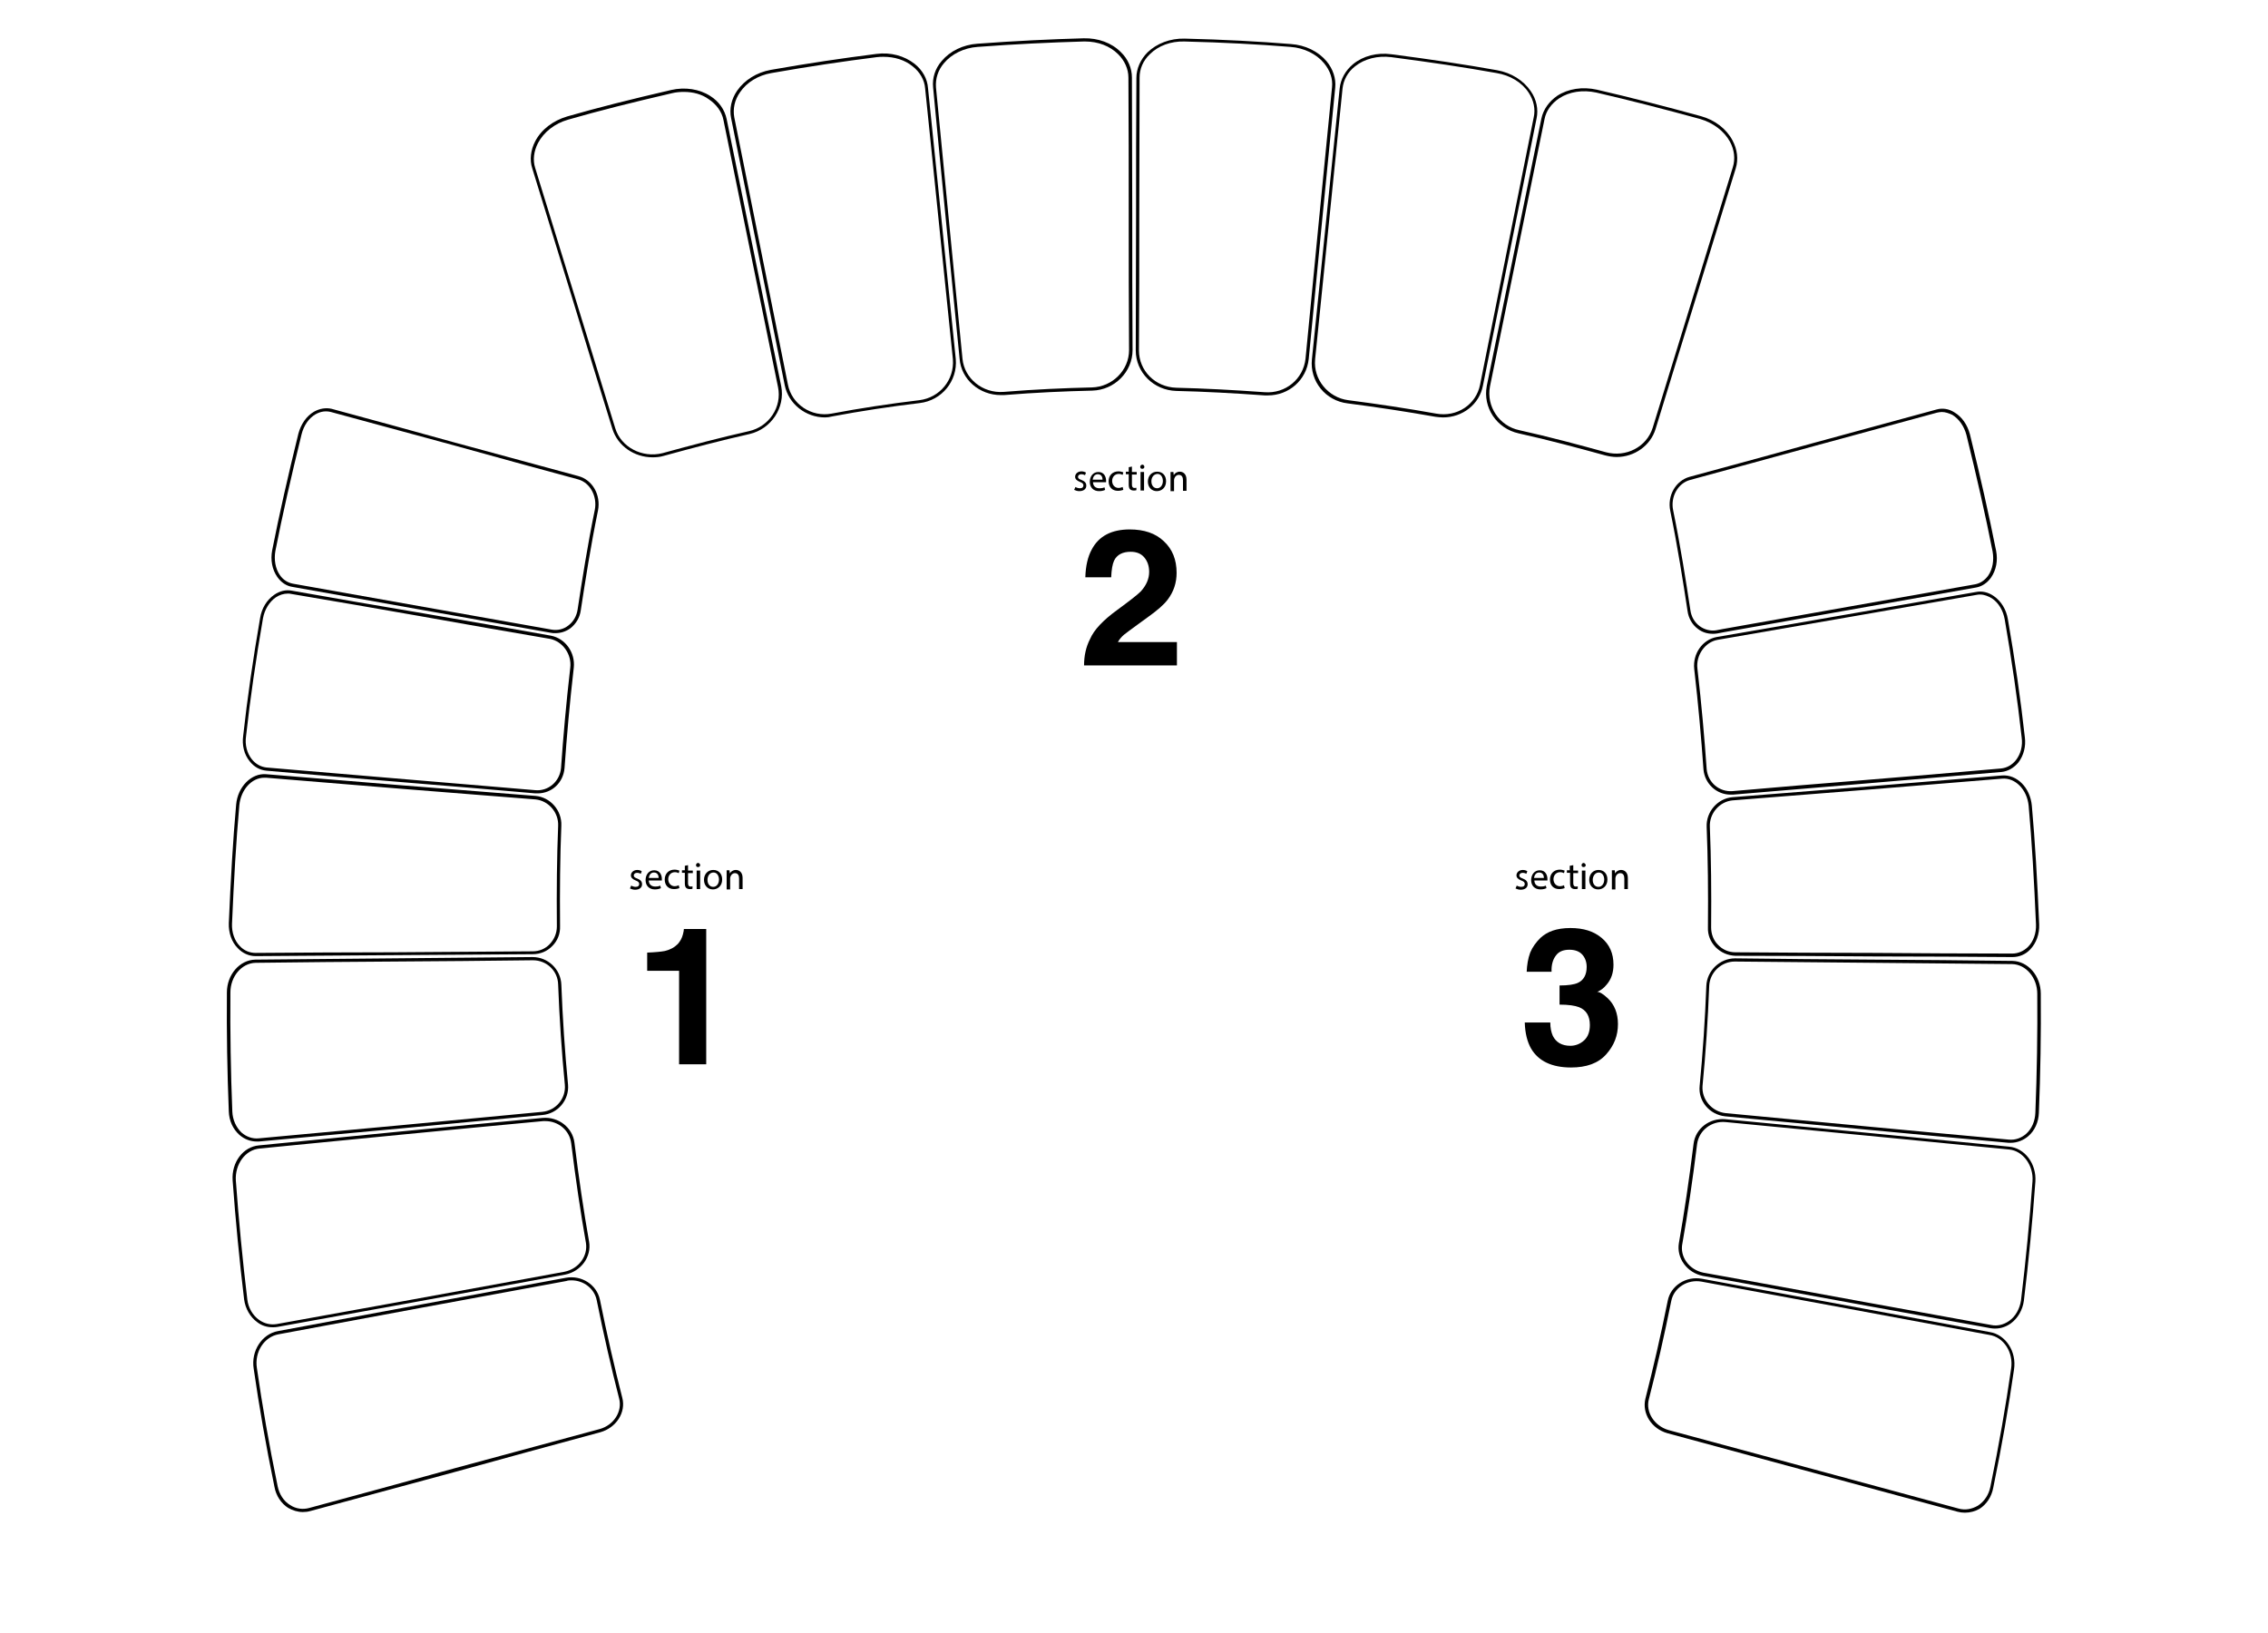
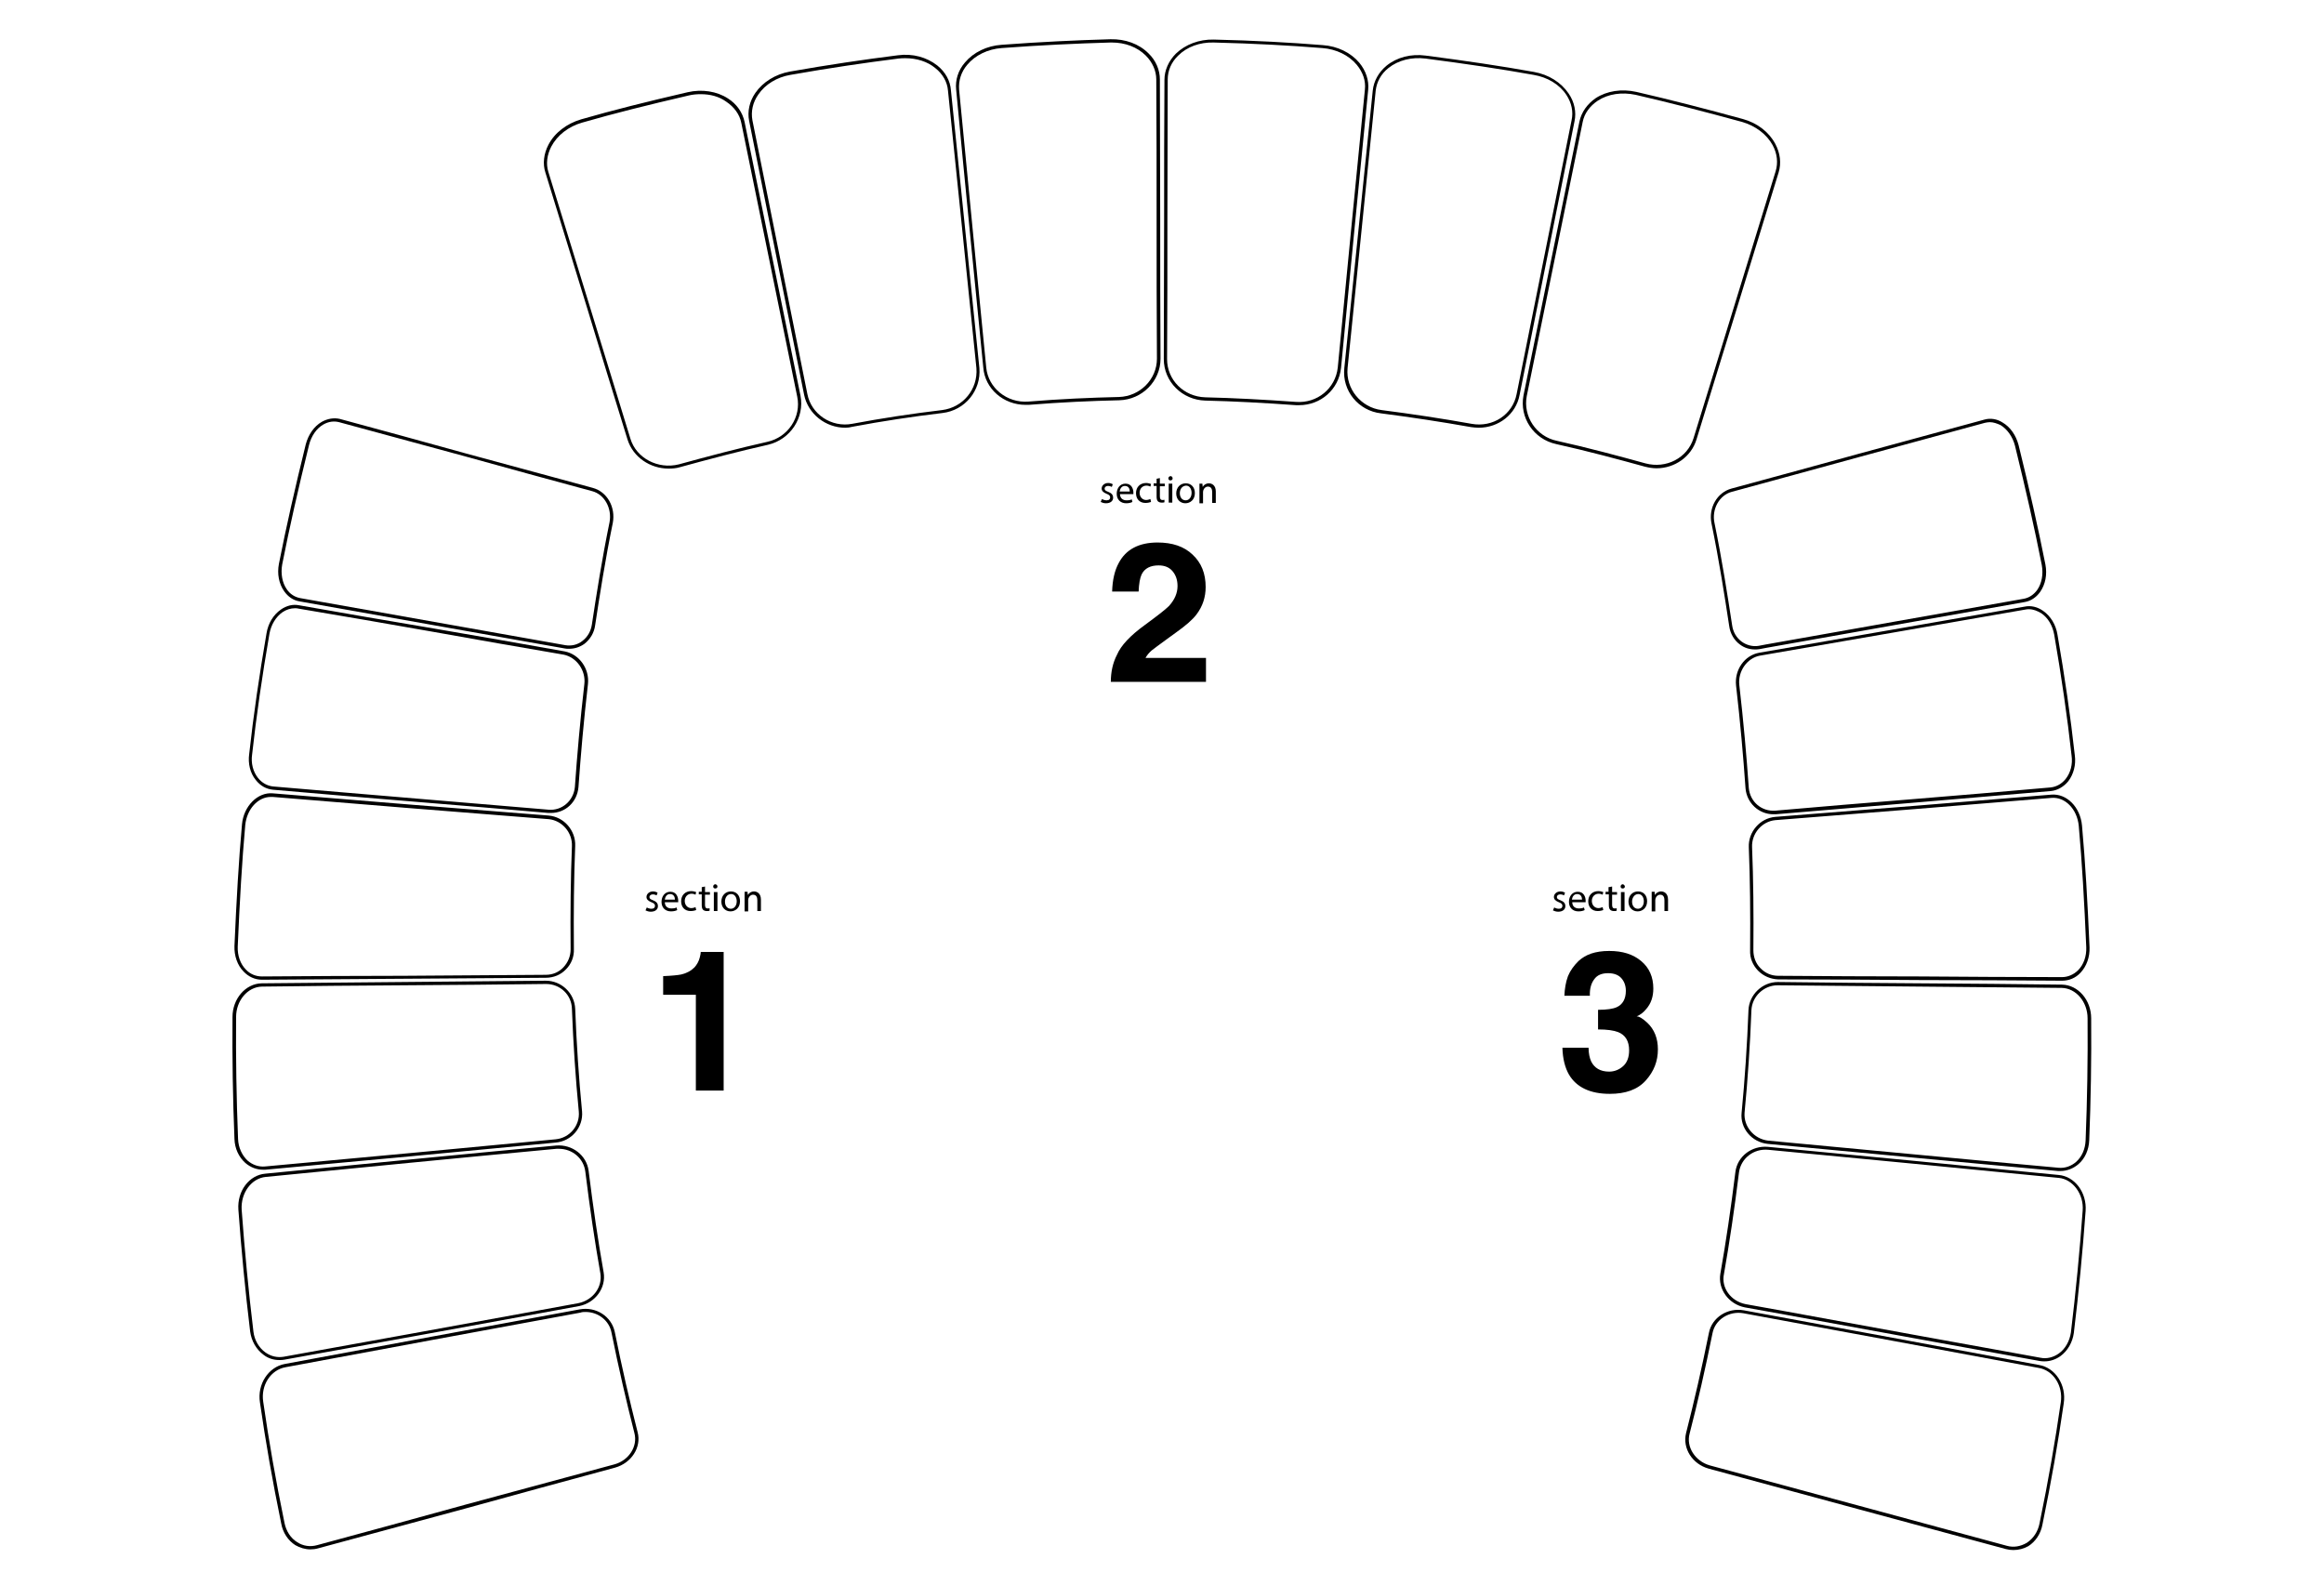
- <svg xmlns="http://www.w3.org/2000/svg" version="1.1" id="Layer_1" x="0px" y="0px" viewBox="0 0 710.7 511.6" style="enable-background:new 0 0 710.7 511.6;" xml:space="preserve">
+ <svg xmlns="http://www.w3.org/2000/svg" version="1.1" x="0px" y="0px" viewBox="0 0 710.7 480.7" style="enable-background:new 0 0 710.7 480.7;" xml:space="preserve">
  <style type="text/css">
	.st0{enable-background:new    ;}
</style>
  <g>
    <path d="M204.5,143.3c-5.7,0-10.9-3.5-12.6-8.9c-4.2-13.6-8.4-27.1-12.5-40.7c-4.2-13.6-8.4-27.3-12.6-40.9   c-0.9-2.7-0.5-5.8,0.9-8.5c1.9-3.7,5.6-6.5,10-7.8c9.7-2.8,20.1-5.4,32.6-8.3c4.4-1,8.9-0.3,12.3,1.9c2.7,1.7,4.5,4.3,5.1,7.2   l17.1,83.7c1.3,6.7-3.1,13.4-9.9,15c-8.9,2-18,4.4-27.1,6.9C206.8,143.2,205.6,143.3,204.5,143.3z M214.3,28.8   c-1.2,0-2.5,0.1-3.7,0.4c-12.5,2.9-22.9,5.5-32.6,8.3c-4.2,1.2-7.6,3.9-9.4,7.3c-1.3,2.5-1.7,5.3-0.9,7.8   c4.2,13.6,8.4,27.3,12.6,40.9c4.2,13.6,8.3,27.1,12.5,40.7l0,0c1.8,5.9,8.4,9.4,14.8,7.8c9.1-2.5,18.2-4.9,27.1-6.9   c6.3-1.4,10.4-7.6,9.1-13.8l-17.1-83.7c-0.5-2.6-2.2-4.9-4.6-6.5C219.9,29.5,217.2,28.8,214.3,28.8z" />
  </g>
  <g>
    <path d="M258.5,130.8c-6,0-11.4-4.2-12.6-10.1v0L229.1,37c-0.6-2.9,0.1-6,1.9-8.6c2.3-3.3,6.1-5.7,10.5-6.5   c11.9-2.1,22.8-3.7,33.1-5c4.5-0.6,8.8,0.6,12,3.1c2.5,2,4,4.7,4.2,7.6l8.7,84.9c0.6,6.9-4.4,13-11.3,13.8   c-9.2,1.1-18.5,2.5-27.5,4.2C260,130.7,259.2,130.8,258.5,130.8z M276.9,17.8c-0.7,0-1.4,0-2.1,0.1c-10.3,1.3-21.2,2.9-33.1,5   c-4.1,0.7-7.7,2.9-9.8,6c-1.7,2.4-2.3,5.2-1.8,7.9l16.8,83.7c1.2,6.2,7.4,10.3,13.7,9.1c9-1.7,18.3-3.1,27.5-4.2   c6.4-0.8,11-6.4,10.5-12.8l-8.7-84.9c-0.2-2.6-1.6-5.1-3.9-6.9C283.6,18.8,280.3,17.8,276.9,17.8z" />
  </g>
  <g>
    <path d="M313.6,123.8c-6.7,0-12.4-4.9-12.9-11.4c-2.7-27.2-5.6-56.2-8.3-85c-0.3-2.9,0.6-5.9,2.7-8.3c2.6-3.1,6.7-5.1,11.2-5.4   c12-0.9,22.9-1.4,33.3-1.7c4.5-0.1,8.7,1.4,11.6,4.3c2.3,2.2,3.5,5.1,3.5,8c0,14.2,0.1,28.4,0.1,42.6c0,14.3,0,28.5,0.1,42.8   c0,6.8-5.6,12.5-12.6,12.7c-8.7,0.2-17.8,0.6-27.7,1.4C314.3,123.8,314,123.8,313.6,123.8z M340,13c-0.1,0-0.3,0-0.4,0   c-10.4,0.3-21.3,0.8-33.3,1.7c-4.2,0.3-8.1,2.2-10.5,5.1c-1.9,2.2-2.7,4.9-2.5,7.6c2.8,28.8,5.6,57.8,8.3,85l0,0   c0.6,6.2,6.3,10.9,12.9,10.4c9.9-0.8,19-1.2,27.7-1.4c6.4-0.2,11.6-5.4,11.6-11.7c-0.1-14.3-0.1-28.5-0.1-42.8   c0-14.2,0-28.4-0.1-42.6c0-2.7-1.2-5.3-3.2-7.3C347.8,14.4,344.1,13,340,13z" />
  </g>
  <g>
    <path d="M397.3,123.9c-0.3,0-0.7,0-1,0c-9.7-0.7-19-1.2-27.7-1.4c-7.1-0.2-12.7-5.8-12.7-12.7v0c0-14.2,0.1-28.5,0.1-42.7   c0-14.2,0-28.5,0.1-42.7c0-2.9,1.3-5.8,3.5-8c2.9-2.8,7.1-4.4,11.6-4.3c12.5,0.3,23.4,0.9,33.3,1.7c4.5,0.3,8.6,2.3,11.2,5.4   c2,2.4,3,5.4,2.7,8.3c-2.7,27.1-5.5,56-8.3,85C409.4,119.1,403.9,123.9,397.3,123.9z M356.9,109.8c0,6.4,5.1,11.5,11.7,11.7   c8.6,0.2,18,0.7,27.7,1.4c6.5,0.5,12.1-4.1,12.8-10.5c2.8-28.9,5.6-57.9,8.3-85c0.3-2.7-0.6-5.3-2.5-7.6c-2.4-2.9-6.3-4.8-10.5-5.1   c-10-0.8-20.8-1.4-33.3-1.7c-4.2-0.1-8.1,1.3-10.8,4c-2.1,2-3.2,4.6-3.2,7.3c0,14.3-0.1,28.5-0.1,42.7   C357,81.3,357,95.6,356.9,109.8L356.9,109.8z" />
  </g>
  <g>
    <path d="M452.2,130.8c-0.8,0-1.6-0.1-2.4-0.2c-9-1.6-18.2-3-27.5-4.2c-6.9-0.8-11.9-6.9-11.2-13.8l0,0l8.7-84.9   c0.3-2.9,1.8-5.6,4.2-7.6c3.2-2.6,7.5-3.7,12-3.1c12.3,1.6,23.1,3.2,33.1,5c4.5,0.8,8.3,3.2,10.6,6.6c1.8,2.6,2.4,5.7,1.8,8.5   l-16.8,83.7C463.6,126.7,458.3,130.8,452.2,130.8z M412.1,112.6c-0.6,6.3,4.1,12,10.4,12.8c9.3,1.2,18.6,2.6,27.5,4.2   c6.5,1.2,12.6-2.8,13.8-9.1l16.8-83.7c0.6-2.6,0-5.4-1.6-7.8c-2.1-3.2-5.8-5.4-10-6.1c-10-1.8-20.8-3.4-33.1-5   c-4.2-0.5-8.3,0.5-11.3,2.9c-2.3,1.8-3.6,4.3-3.9,6.9L412.1,112.6z" />
  </g>
  <g>
    <path d="M506.6,143.2c-1.2,0-2.4-0.2-3.6-0.5c-8-2.2-17.6-4.8-27.1-6.9c-6.9-1.5-11.3-8.1-10-14.9v0L483,37.2   c0.6-2.9,2.4-5.4,5-7.2c3.4-2.2,7.9-2.9,12.4-1.9c10.4,2.4,21.3,5.2,32.6,8.3c4.4,1.2,8,4,9.9,7.6c1.5,2.8,1.9,5.9,1,8.8   c-4.2,13.7-8.4,27.4-12.6,41c-4.2,13.5-8.3,27-12.5,40.6C517.2,139.7,512.1,143.2,506.6,143.2z M466.9,121.1   c-1.2,6.2,2.9,12.4,9.2,13.7c9.5,2.1,19.1,4.7,27.1,6.9c6.3,1.7,12.8-1.6,14.7-7.7c4.2-13.5,8.3-27,12.5-40.6   c4.2-13.7,8.4-27.4,12.6-41c0.8-2.6,0.5-5.4-0.9-8c-1.8-3.3-5.2-5.9-9.3-7.1c-11.3-3.1-22.2-5.9-32.6-8.3   c-4.2-0.9-8.4-0.3-11.6,1.8c-2.4,1.6-4.1,3.9-4.6,6.5L466.9,121.1z" />
  </g>
  <g>
    <path d="M94.9,473.8c-1.6,0-3.2-0.5-4.6-1.3c-2.2-1.4-3.8-3.8-4.3-6.6c-2.7-13.1-4.8-25.2-6.5-37c-0.9-5.6,2.6-10.9,7.6-11.8   c29.6-5.5,60.2-11.2,90.2-16.7c4.9-0.9,9.7,2.1,10.7,6.9c2.2,10.9,4.5,20.9,7,30.7c1.2,4.6-1.9,9.4-6.9,10.8l0,0   c-15.1,4.1-30.3,8.2-45.4,12.4c-15.2,4.1-30.3,8.2-45.5,12.3C96.5,473.7,95.7,473.8,94.9,473.8z M179.1,401.2c-0.5,0-1.1,0-1.6,0.2   c-30,5.5-60.6,11.2-90.2,16.7c-4.5,0.8-7.6,5.5-6.8,10.6c1.7,11.8,3.8,23.9,6.5,37c0.5,2.5,1.9,4.7,3.9,5.9c1.8,1.2,4,1.5,6.1,0.9   c15.1-4.1,30.3-8.2,45.4-12.4c15.2-4.1,30.3-8.2,45.5-12.3c4.4-1.2,7.2-5.5,6.1-9.6c-2.5-9.8-4.8-19.8-7-30.7   C186.3,403.8,182.9,401.2,179.1,401.2z" />
  </g>
  <g>
    <path d="M85.4,415.9c-1.7,0-3.4-0.5-4.8-1.6c-2.2-1.6-3.7-4.2-4.1-7.1c-1.5-12.4-2.7-25-3.6-37.3c-0.4-5.7,3.3-10.6,8.3-11   c28.5-2.8,58.9-5.8,88.9-8.6c4.9-0.4,9.3,3,9.9,7.7c1.4,11.3,2.9,21.5,4.6,31.1c0.8,4.7-2.5,9.3-7.5,10.3l0,0l-12,2.2   c-25.6,4.7-52.1,9.5-78.2,14.2C86.4,415.9,85.9,415.9,85.4,415.9z M170.9,351.3c-0.2,0-0.5,0-0.7,0c-30,2.8-60.4,5.8-88.9,8.6   c-4.4,0.4-7.7,4.9-7.4,10c0.9,12.3,2.1,24.9,3.6,37.3c0.3,2.6,1.7,5,3.7,6.4c1.7,1.2,3.6,1.6,5.5,1.3c26.1-4.7,52.6-9.5,78.2-14.2   l12-2.2c4.4-0.9,7.4-4.9,6.7-9.1c-1.7-9.6-3.2-19.8-4.6-31.1C178.5,354.2,175,351.3,170.9,351.3z" />
  </g>
  <g>
    <path d="M80.5,357.7c-2,0-3.9-0.7-5.5-2.1c-2-1.8-3.2-4.4-3.3-7.3c-0.5-12.4-0.7-24.9-0.6-37.3c0-5.6,4-10.2,8.9-10.3   c14.4-0.1,28.9-0.3,43.3-0.4c14.5-0.1,29.1-0.3,43.6-0.4c4.8,0,8.8,3.8,9,8.6c0.4,10.5,1.1,21.1,2.1,31.4c0.4,4.8-3.2,9.1-8.1,9.5   c-29.1,2.8-59.2,5.6-88.8,8.3C81,357.7,80.8,357.7,80.5,357.7z M167,300.9c-14.5,0.2-29,0.3-43.6,0.4c-14.4,0.1-28.9,0.2-43.3,0.4   c-4.4,0.1-7.9,4.3-7.9,9.3c-0.1,12.4,0.1,24.9,0.6,37.3c0.1,2.6,1.2,5,2.9,6.6c1.5,1.3,3.4,2,5.4,1.8c29.6-2.7,59.7-5.5,88.8-8.3h0   c4.3-0.4,7.5-4.2,7.1-8.5c-1-10.3-1.7-20.9-2.1-31.4C174.8,304.2,171.3,300.9,167,300.9z" />
  </g>
  <g>
    <path d="M80.1,299.6c-2.1,0-4.1-0.9-5.6-2.5c-1.9-1.9-2.9-4.8-2.8-7.8c0.6-13.9,1.3-26.1,2.3-37.2c0.5-5.6,4.8-9.9,9.4-9.5   c27.6,2.3,56.2,4.6,84.4,6.8c4.7,0.4,8.3,4.6,8.1,9.3c-0.4,9.9-0.5,20.2-0.4,31.5c0.1,2.4-0.8,4.6-2.4,6.2   c-1.6,1.7-3.8,2.6-6.2,2.6l0,0c-14.5,0.1-29.1,0.2-43.6,0.3C108.9,299.4,94.5,299.5,80.1,299.6z M82.8,243.7   c-3.9,0-7.3,3.7-7.8,8.6c-1,11.1-1.7,23.3-2.3,37.2c-0.1,2.7,0.8,5.3,2.5,7c1.3,1.4,3.1,2.1,4.9,2.1c14.4-0.1,28.8-0.2,43.2-0.2   c14.5-0.1,29.1-0.2,43.6-0.3h0c2.1,0,4-0.8,5.4-2.3c1.4-1.5,2.2-3.4,2.2-5.5c-0.1-11.3,0-21.6,0.4-31.5c0.2-4.2-3-7.9-7.1-8.3   c-28.2-2.2-56.8-4.5-84.4-6.8C83.2,243.7,83,243.7,82.8,243.7z" />
  </g>
  <g>
    <path d="M168.5,248.6c-0.3,0-0.5,0-0.8,0l0,0c-13.5-1.2-27-2.3-40.4-3.4c-14.6-1.2-29.2-2.4-43.8-3.7c-2.1-0.2-3.9-1.2-5.3-3   c-1.7-2.1-2.4-5-2-7.9c1.3-11.8,3.1-24.2,5.3-36.9c0.5-3.1,2.1-5.7,4.4-7.3c1.7-1.2,3.7-1.7,5.6-1.3c13.7,2.4,27.4,4.8,41.2,7.1   c13.3,2.3,26.7,4.6,40,7c4.5,0.9,7.6,5.3,7.1,10c-1.3,11.3-2.2,21.6-2.9,31.5C176.5,245.3,172.9,248.6,168.5,248.6z M90.2,186   c-1.3,0-2.6,0.4-3.8,1.2c-2,1.4-3.5,3.8-4,6.6c-2.2,12.7-4,25.1-5.3,36.9c-0.4,2.7,0.3,5.3,1.8,7.2c1.2,1.5,2.8,2.4,4.6,2.6   c14.6,1.2,29.1,2.5,43.8,3.7c13.5,1.1,27,2.3,40.4,3.4h0c4.1,0.4,7.7-2.7,8.1-6.9c0.7-9.9,1.6-20.2,2.9-31.5c0.5-4.2-2.4-8.2-6.3-9   c-13.4-2.3-26.7-4.6-40-7c-13.7-2.4-27.4-4.8-41.2-7.1C90.9,186,90.6,186,90.2,186z" />
  </g>
  <g>
    <path d="M174,198.4c-0.4,0-0.9,0-1.3-0.1l0,0c-27-4.8-54-9.6-81.1-14.4c-1.9-0.3-3.5-1.4-4.7-3.1c-1.6-2.3-2.2-5.3-1.6-8.4   c2.2-11.2,4.9-23.1,8.2-36.5c0.8-3,2.5-5.5,4.9-6.9c1.8-1,3.7-1.3,5.5-0.9c12.9,3.5,25.8,7,38.7,10.6c12.9,3.5,25.8,7,38.7,10.5   c4.4,1.2,7,5.9,6.1,10.7c-2.3,11.2-4,22.1-5.4,31.3c-0.3,2.3-1.5,4.3-3.3,5.7C177.3,197.9,175.7,198.4,174,198.4z M172.9,197.3   c1.8,0.3,3.7-0.1,5.2-1.3c1.6-1.2,2.6-3,2.9-5c1.4-9.2,3.1-20.1,5.4-31.3c0.8-4.2-1.5-8.5-5.3-9.5c-12.9-3.5-25.8-7-38.7-10.6   c-12.9-3.5-25.8-7-38.7-10.5c-1.6-0.4-3.2-0.2-4.8,0.7c-2.1,1.2-3.7,3.5-4.4,6.3c-3.3,13.4-6,25.3-8.2,36.5c-0.5,2.8,0,5.6,1.4,7.6   c1,1.5,2.5,2.4,4.1,2.7C118.9,187.7,145.9,192.5,172.9,197.3z" />
  </g>
  <g>
    <path d="M615.7,474c-0.8,0-1.5-0.1-2.3-0.3c-15.1-4.1-30.3-8.2-45.5-12.3c-15.1-4.1-30.3-8.2-45.4-12.3l0,0c-5-1.4-8-6.2-6.9-10.8   c2.5-9.8,4.8-19.8,7-30.7c0.9-4.7,5.7-7.8,10.7-6.9c30.4,5.6,60.8,11.2,90.2,16.7c5,0.8,8.5,6.1,7.6,11.8   c-1.7,11.8-3.8,23.9-6.5,37c-0.5,2.8-2.1,5.2-4.3,6.6C618.9,473.6,617.3,474,615.7,474z M522.8,448.1c15.1,4.1,30.3,8.2,45.5,12.3   c15.1,4.1,30.3,8.2,45.4,12.3c2.1,0.6,4.2,0.2,6.1-0.9c2-1.3,3.4-3.4,3.9-5.9c2.7-13.1,4.8-25.2,6.5-37c0.8-5.1-2.3-9.9-6.8-10.6   c-29.4-5.5-59.9-11.1-90.2-16.7c-4.4-0.8-8.7,1.9-9.5,6.1c-2.2,10.9-4.5,21-7,30.7C515.6,442.5,518.4,446.8,522.8,448.1z" />
  </g>
  <g>
    <path d="M625.3,416.3c-0.5,0-1,0-1.5-0.1c-26-4.7-52.5-9.5-78-14.2l-12.2-2.2c-5-1-8.3-5.6-7.5-10.3c1.7-9.6,3.2-19.8,4.6-31.1   c0.6-4.8,5-8.1,9.9-7.7c29.8,2.8,60.2,5.8,88.9,8.6c5,0.4,8.7,5.4,8.3,11c-0.9,12.4-2.1,24.9-3.6,37.3c-0.4,2.9-1.9,5.5-4.1,7.1   C628.7,415.7,627,416.3,625.3,416.3z M533.8,398.8L546,401c25.6,4.7,52,9.5,78,14.2c1.9,0.4,3.9-0.1,5.6-1.3c2-1.4,3.3-3.8,3.7-6.4   c1.5-12.4,2.7-24.9,3.6-37.3c0.4-5-3-9.6-7.3-10c-28.7-2.8-59.2-5.8-88.9-8.6c-4.4-0.4-8.3,2.6-8.9,6.9   c-1.4,11.3-2.9,21.5-4.6,31.1C526.3,393.8,529.3,397.9,533.8,398.8z" />
  </g>
  <g>
    <path d="M630.1,358.1c-0.2,0-0.5,0-0.7,0c-29.9-2.7-59.8-5.6-88.8-8.3l0,0c-4.9-0.5-8.5-4.8-8-9.5c1-10.3,1.7-20.9,2.1-31.4   c0.2-4.7,4.2-8.6,9-8.6c14.5,0.2,29.1,0.3,43.6,0.4c14.4,0.1,28.9,0.2,43.3,0.4c4.9,0.1,8.9,4.7,8.9,10.3c0.1,12.4-0.1,25-0.6,37.3   c-0.1,2.9-1.3,5.6-3.3,7.3C634.1,357.3,632.1,358.1,630.1,358.1z M540.7,348.8c29,2.7,58.9,5.6,88.8,8.3c2,0.2,3.9-0.5,5.4-1.8   c1.8-1.6,2.8-4,2.9-6.6c0.5-12.4,0.7-24.9,0.6-37.3c0-5-3.5-9.2-7.9-9.3c-14.4-0.1-28.9-0.3-43.3-0.4c-14.5-0.1-29.1-0.3-43.6-0.4   c-4.2,0-7.8,3.4-8,7.6c-0.4,10.5-1.1,21.1-2.1,31.4C533.2,344.5,536.4,348.3,540.7,348.8z" />
  </g>
  <g>
    <path d="M630.6,299.9c-14.5-0.1-28.9-0.2-43.4-0.2c-14.5-0.1-29-0.2-43.4-0.2h0c-2.4-0.1-4.5-1-6.2-2.7c-1.6-1.7-2.5-3.8-2.4-6.2   c0.1-11.3,0-21.6-0.4-31.5c-0.2-4.7,3.4-8.9,8.1-9.3c28.3-2.2,56.8-4.5,84.4-6.8c4.7-0.4,8.9,3.8,9.4,9.5c1,11.1,1.7,23.3,2.3,37.2   c0.1,3-0.9,5.8-2.8,7.8C634.7,299.1,632.7,299.9,630.6,299.9z M543.8,298.4c14.4,0.1,28.9,0.2,43.4,0.2c14.5,0.1,29,0.2,43.4,0.2   c1.8,0,3.6-0.8,4.9-2.1c1.7-1.7,2.6-4.3,2.5-7c-0.6-13.9-1.3-26.1-2.3-37.2c-0.5-5.1-4.2-8.9-8.4-8.5c-27.6,2.3-56.1,4.6-84.4,6.8   c-4.1,0.4-7.3,4.1-7.1,8.3c0.4,9.9,0.5,20.2,0.4,31.5c0,2,0.7,4,2.1,5.4C539.8,297.6,541.7,298.4,543.8,298.4z" />
  </g>
  <g>
    <path d="M542.3,249c-4.4,0-8.1-3.4-8.5-7.9c-0.7-9.9-1.6-20.2-2.9-31.5c-0.5-4.8,2.6-9.2,7.1-10c13.5-2.3,27-4.7,40.4-7   c13.6-2.4,27.2-4.7,40.8-7.1c1.9-0.4,3.9,0.1,5.6,1.3c2.3,1.6,3.9,4.2,4.4,7.3c2.2,12.7,4,25.1,5.3,36.9c0.4,2.9-0.4,5.8-2,7.9   c-1.4,1.7-3.3,2.8-5.3,3c-14.5,1.2-29.1,2.5-43.6,3.7c-13.5,1.1-27,2.3-40.6,3.4l0,0C542.7,249,542.5,249,542.3,249z M620.5,186.3   c-0.4,0-0.7,0-1.1,0.1c-13.6,2.4-27.2,4.7-40.8,7.1c-13.5,2.3-26.9,4.7-40.4,7c-3.9,0.7-6.8,4.8-6.3,9c1.3,11.3,2.2,21.6,2.9,31.5   c0.4,4.2,3.9,7.2,8.1,6.9c13.5-1.2,27-2.3,40.6-3.4c14.6-1.2,29.1-2.4,43.6-3.7c1.8-0.2,3.4-1.1,4.6-2.6c1.5-1.9,2.2-4.5,1.8-7.2   c-1.3-11.8-3.1-24.2-5.3-36.9c-0.5-2.8-1.9-5.2-4-6.6C623,186.8,621.8,186.3,620.5,186.3z" />
  </g>
  <g>
    <path d="M536.7,198.6c-1.7,0-3.3-0.5-4.6-1.5c-1.8-1.3-3-3.4-3.3-5.7c-1.4-9.2-3.1-20.1-5.4-31.3c-1-4.8,1.7-9.5,6.1-10.7   c12.9-3.5,25.8-7,38.8-10.6c12.9-3.5,25.8-7,38.6-10.5c1.8-0.5,3.8-0.2,5.5,0.9c2.4,1.4,4.1,3.9,4.9,6.9c3.3,13.4,6,25.4,8.2,36.5   c0.6,3.1,0,6.1-1.6,8.4c-1.2,1.7-2.9,2.8-4.7,3.1c-26.4,4.7-52.7,9.3-79,14l-2.1,0.4C537.5,198.6,537.1,198.6,536.7,198.6z    M608.5,129.1c-0.5,0-1,0.1-1.5,0.2c-12.9,3.5-25.8,7-38.6,10.5c-12.9,3.5-25.8,7.1-38.8,10.6c-3.8,1-6.2,5.3-5.3,9.5   c2.3,11.2,4,22.1,5.4,31.3c0.3,2.1,1.3,3.8,2.9,5c1.5,1.1,3.4,1.6,5.2,1.3l2.1-0.4c26.3-4.7,52.6-9.3,79-14c1.6-0.3,3-1.2,4.1-2.7   c1.4-2,1.9-4.8,1.4-7.6c-2.2-11.2-4.9-23.1-8.2-36.5c-0.7-2.7-2.3-5-4.4-6.3C610.7,129.5,609.6,129.1,608.5,129.1z" />
  </g>
  <g class="st0">
    <path d="M202.8,304.2v-5.7c2.6-0.1,4.5-0.3,5.5-0.5c1.7-0.4,3-1.1,4.1-2.2c0.7-0.8,1.3-1.8,1.6-3c0.2-0.8,0.3-1.3,0.3-1.7h7v42.4   h-8.5v-29.3H202.8z" />
  </g>
  <g>
    <path d="M197.8,277.5c0.3,0.2,0.9,0.4,1.4,0.4c0.8,0,1.1-0.4,1.1-0.9c0-0.5-0.3-0.8-1.1-1.1c-1-0.4-1.5-0.9-1.5-1.6   c0-0.9,0.8-1.7,2-1.7c0.6,0,1.1,0.2,1.4,0.4l-0.3,0.8c-0.2-0.1-0.6-0.3-1.2-0.3c-0.6,0-1,0.4-1,0.8c0,0.5,0.3,0.7,1.1,1   c1,0.4,1.5,0.9,1.5,1.8c0,1-0.8,1.7-2.2,1.7c-0.6,0-1.2-0.2-1.6-0.4L197.8,277.5z" />
    <path d="M203.3,275.8c0,1.4,0.9,2,2,2c0.8,0,1.2-0.1,1.6-0.3l0.2,0.8c-0.4,0.2-1,0.4-1.9,0.4c-1.8,0-2.9-1.2-2.9-2.9s1-3.1,2.7-3.1   c1.9,0,2.4,1.7,2.4,2.7c0,0.2,0,0.4,0,0.5H203.3z M206.4,275.1c0-0.7-0.3-1.7-1.5-1.7c-1.1,0-1.5,1-1.6,1.7H206.4z" />
    <path d="M212.9,278.3c-0.3,0.1-0.9,0.3-1.7,0.3c-1.8,0-2.9-1.2-2.9-3c0-1.8,1.2-3.1,3.1-3.1c0.6,0,1.2,0.2,1.5,0.3l-0.2,0.8   c-0.3-0.1-0.6-0.3-1.2-0.3c-1.3,0-2.1,1-2.1,2.2c0,1.3,0.9,2.2,2,2.2c0.6,0,1-0.2,1.3-0.3L212.9,278.3z" />
    <path d="M215.6,271.1v1.7h1.5v0.8h-1.5v3.1c0,0.7,0.2,1.1,0.8,1.1c0.3,0,0.5,0,0.6-0.1l0,0.8c-0.2,0.1-0.5,0.1-0.9,0.1   c-0.5,0-0.9-0.2-1.1-0.4c-0.3-0.3-0.4-0.8-0.4-1.5v-3.2h-0.9v-0.8h0.9v-1.4L215.6,271.1z" />
    <path d="M219.4,271.1c0,0.4-0.3,0.6-0.7,0.6c-0.4,0-0.6-0.3-0.6-0.6c0-0.4,0.3-0.7,0.7-0.7C219.2,270.5,219.4,270.8,219.4,271.1z    M218.3,278.6v-5.8h1.1v5.8H218.3z" />
    <path d="M226.3,275.6c0,2.1-1.5,3.1-2.9,3.1c-1.6,0-2.8-1.2-2.8-3c0-1.9,1.3-3.1,2.9-3.1C225.2,272.6,226.3,273.8,226.3,275.6z    M221.7,275.7c0,1.3,0.7,2.2,1.8,2.2c1,0,1.8-0.9,1.8-2.3c0-1-0.5-2.2-1.7-2.2C222.3,273.4,221.7,274.6,221.7,275.7z" />
    <path d="M227.7,274.3c0-0.6,0-1.1,0-1.6h0.9l0.1,1h0c0.3-0.6,1-1.1,1.9-1.1c0.8,0,2.1,0.5,2.1,2.5v3.5h-1.1v-3.3   c0-0.9-0.3-1.7-1.3-1.7c-0.7,0-1.2,0.5-1.4,1.1c0,0.1-0.1,0.3-0.1,0.5v3.5h-1.1V274.3z" />
  </g>
  <g class="st0">
    <path d="M341.6,200.2c1.2-2.8,4-5.8,8.4-9c3.8-2.8,6.3-4.7,7.5-5.9c1.7-1.9,2.6-3.9,2.6-6.1c0-1.8-0.5-3.3-1.5-4.5   c-1-1.2-2.4-1.8-4.3-1.8c-2.5,0-4.3,0.9-5.2,2.8c-0.5,1.1-0.8,2.8-0.9,5.2h-8.1c0.1-3.6,0.8-6.5,2-8.7c2.2-4.2,6.2-6.3,11.9-6.3   c4.5,0,8.1,1.2,10.7,3.7c2.7,2.5,4,5.8,4,9.9c0,3.1-0.9,5.9-2.8,8.4c-1.2,1.6-3.3,3.4-6.1,5.4l-3.3,2.4c-2.1,1.5-3.5,2.6-4.3,3.2   c-0.8,0.7-1.4,1.4-1.9,2.3h18.5v7.3h-29.1C339.7,205.5,340.3,202.7,341.6,200.2z" />
  </g>
  <g>
    <path d="M337,152.6c0.3,0.2,0.9,0.4,1.4,0.4c0.8,0,1.1-0.4,1.1-0.9c0-0.5-0.3-0.8-1.1-1.1c-1-0.4-1.5-0.9-1.5-1.6   c0-0.9,0.8-1.7,2-1.7c0.6,0,1.1,0.2,1.4,0.4l-0.3,0.8c-0.2-0.1-0.6-0.3-1.2-0.3c-0.6,0-1,0.4-1,0.8c0,0.5,0.3,0.7,1.1,1   c1,0.4,1.5,0.9,1.5,1.8c0,1-0.8,1.7-2.2,1.7c-0.6,0-1.2-0.2-1.6-0.4L337,152.6z" />
    <path d="M342.5,151c0,1.4,0.9,2,2,2c0.8,0,1.2-0.1,1.6-0.3l0.2,0.8c-0.4,0.2-1,0.4-1.9,0.4c-1.8,0-2.9-1.2-2.9-2.9s1-3.1,2.7-3.1   c1.9,0,2.4,1.7,2.4,2.7c0,0.2,0,0.4,0,0.5H342.5z M345.5,150.3c0-0.7-0.3-1.7-1.5-1.7c-1.1,0-1.5,1-1.6,1.7H345.5z" />
    <path d="M352,153.5c-0.3,0.1-0.9,0.3-1.7,0.3c-1.8,0-2.9-1.2-2.9-3c0-1.8,1.2-3.1,3.1-3.1c0.6,0,1.2,0.2,1.5,0.3l-0.2,0.8   c-0.3-0.1-0.6-0.3-1.2-0.3c-1.3,0-2.1,1-2.1,2.2c0,1.3,0.9,2.2,2,2.2c0.6,0,1-0.2,1.3-0.3L352,153.5z" />
    <path d="M354.7,146.2v1.7h1.5v0.8h-1.5v3.1c0,0.7,0.2,1.1,0.8,1.1c0.3,0,0.5,0,0.6-0.1l0,0.8c-0.2,0.1-0.5,0.1-0.9,0.1   c-0.5,0-0.9-0.2-1.1-0.4c-0.3-0.3-0.4-0.8-0.4-1.5v-3.2h-0.9v-0.8h0.9v-1.4L354.7,146.2z" />
    <path d="M358.6,146.3c0,0.4-0.3,0.6-0.7,0.6c-0.4,0-0.6-0.3-0.6-0.6c0-0.4,0.3-0.7,0.7-0.7C358.3,145.6,358.6,145.9,358.6,146.3z    M357.4,153.7v-5.8h1.1v5.8H357.4z" />
    <path d="M365.4,150.8c0,2.1-1.5,3.1-2.9,3.1c-1.6,0-2.8-1.2-2.8-3c0-1.9,1.3-3.1,2.9-3.1C364.3,147.8,365.4,149,365.4,150.8z    M360.8,150.8c0,1.3,0.7,2.2,1.8,2.2c1,0,1.8-0.9,1.8-2.3c0-1-0.5-2.2-1.7-2.2C361.4,148.6,360.8,149.7,360.8,150.8z" />
    <path d="M366.8,149.5c0-0.6,0-1.1,0-1.6h0.9l0.1,1h0c0.3-0.6,1-1.1,1.9-1.1c0.8,0,2.1,0.5,2.1,2.5v3.5h-1.1v-3.3   c0-0.9-0.3-1.7-1.3-1.7c-0.7,0-1.2,0.5-1.4,1.1c0,0.1-0.1,0.3-0.1,0.5v3.5h-1.1V149.5z" />
  </g>
  <g class="st0">
    <path d="M485.8,320.4c0,1.7,0.3,3.1,0.8,4.2c1,2,2.8,3.1,5.5,3.1c1.6,0,3.1-0.6,4.3-1.7c1.2-1.1,1.8-2.7,1.8-4.8   c0-2.8-1.1-4.7-3.4-5.6c-1.3-0.5-3.3-0.8-6.1-0.8v-6c2.7,0,4.6-0.3,5.7-0.8c1.8-0.8,2.8-2.5,2.8-5c0-1.6-0.5-2.9-1.4-3.9   c-0.9-1-2.3-1.5-4-1.5c-2,0-3.4,0.6-4.3,1.9c-0.9,1.2-1.4,2.9-1.3,5h-7.8c0.1-2.1,0.4-4.1,1.1-6c0.7-1.7,1.8-3.2,3.2-4.6   c1.1-1,2.4-1.8,3.9-2.3c1.5-0.5,3.3-0.8,5.5-0.8c4.1,0,7.3,1,9.8,3.1c2.5,2.1,3.7,4.9,3.7,8.4c0,2.5-0.7,4.6-2.2,6.3   c-0.9,1.1-1.9,1.8-2.9,2.2c0.8,0,1.9,0.7,3.3,2c2.1,2,3.2,4.7,3.2,8.1c0,3.6-1.2,6.7-3.7,9.5s-6.2,4.1-11,4.1c-6,0-10.2-2-12.5-5.9   c-1.2-2.1-1.9-4.8-2-8.2H485.8z" />
  </g>
  <g>
    <path d="M475.3,277.5c0.3,0.2,0.9,0.4,1.4,0.4c0.8,0,1.1-0.4,1.1-0.9c0-0.5-0.3-0.8-1.1-1.1c-1-0.4-1.5-0.9-1.5-1.6   c0-0.9,0.8-1.7,2-1.7c0.6,0,1.1,0.2,1.4,0.4l-0.3,0.8c-0.2-0.1-0.6-0.3-1.2-0.3c-0.6,0-1,0.4-1,0.8c0,0.5,0.3,0.7,1.1,1   c1,0.4,1.5,0.9,1.5,1.8c0,1-0.8,1.7-2.2,1.7c-0.6,0-1.2-0.2-1.6-0.4L475.3,277.5z" />
    <path d="M480.8,275.8c0,1.4,0.9,2,2,2c0.8,0,1.2-0.1,1.6-0.3l0.2,0.8c-0.4,0.2-1,0.4-1.9,0.4c-1.8,0-2.9-1.2-2.9-2.9s1-3.1,2.7-3.1   c1.9,0,2.4,1.7,2.4,2.7c0,0.2,0,0.4,0,0.5H480.8z M483.8,275.1c0-0.7-0.3-1.7-1.5-1.7c-1.1,0-1.5,1-1.6,1.7H483.8z" />
    <path d="M490.3,278.3c-0.3,0.1-0.9,0.3-1.7,0.3c-1.8,0-2.9-1.2-2.9-3c0-1.8,1.2-3.1,3.1-3.1c0.6,0,1.2,0.2,1.5,0.3l-0.2,0.8   c-0.3-0.1-0.6-0.3-1.2-0.3c-1.3,0-2.1,1-2.1,2.2c0,1.3,0.9,2.2,2,2.2c0.6,0,1-0.2,1.3-0.3L490.3,278.3z" />
    <path d="M493,271.1v1.7h1.5v0.8H493v3.1c0,0.7,0.2,1.1,0.8,1.1c0.3,0,0.5,0,0.6-0.1l0,0.8c-0.2,0.1-0.5,0.1-0.9,0.1   c-0.5,0-0.9-0.2-1.1-0.4c-0.3-0.3-0.4-0.8-0.4-1.5v-3.2H491v-0.8h0.9v-1.4L493,271.1z" />
    <path d="M496.9,271.1c0,0.4-0.3,0.6-0.7,0.6c-0.4,0-0.6-0.3-0.6-0.6c0-0.4,0.3-0.7,0.7-0.7C496.6,270.5,496.9,270.8,496.9,271.1z    M495.7,278.6v-5.8h1.1v5.8H495.7z" />
    <path d="M503.7,275.6c0,2.1-1.5,3.1-2.9,3.1c-1.6,0-2.8-1.2-2.8-3c0-1.9,1.3-3.1,2.9-3.1C502.6,272.6,503.7,273.8,503.7,275.6z    M499.1,275.7c0,1.3,0.7,2.2,1.8,2.2c1,0,1.8-0.9,1.8-2.3c0-1-0.5-2.2-1.7-2.2S499.1,274.6,499.1,275.7z" />
    <path d="M505.1,274.3c0-0.6,0-1.1,0-1.6h0.9l0.1,1h0c0.3-0.6,1-1.1,1.9-1.1c0.8,0,2.1,0.5,2.1,2.5v3.5H509v-3.3   c0-0.9-0.3-1.7-1.3-1.7c-0.7,0-1.2,0.5-1.4,1.1c0,0.1-0.1,0.3-0.1,0.5v3.5h-1.1V274.3z" />
  </g>
</svg>
